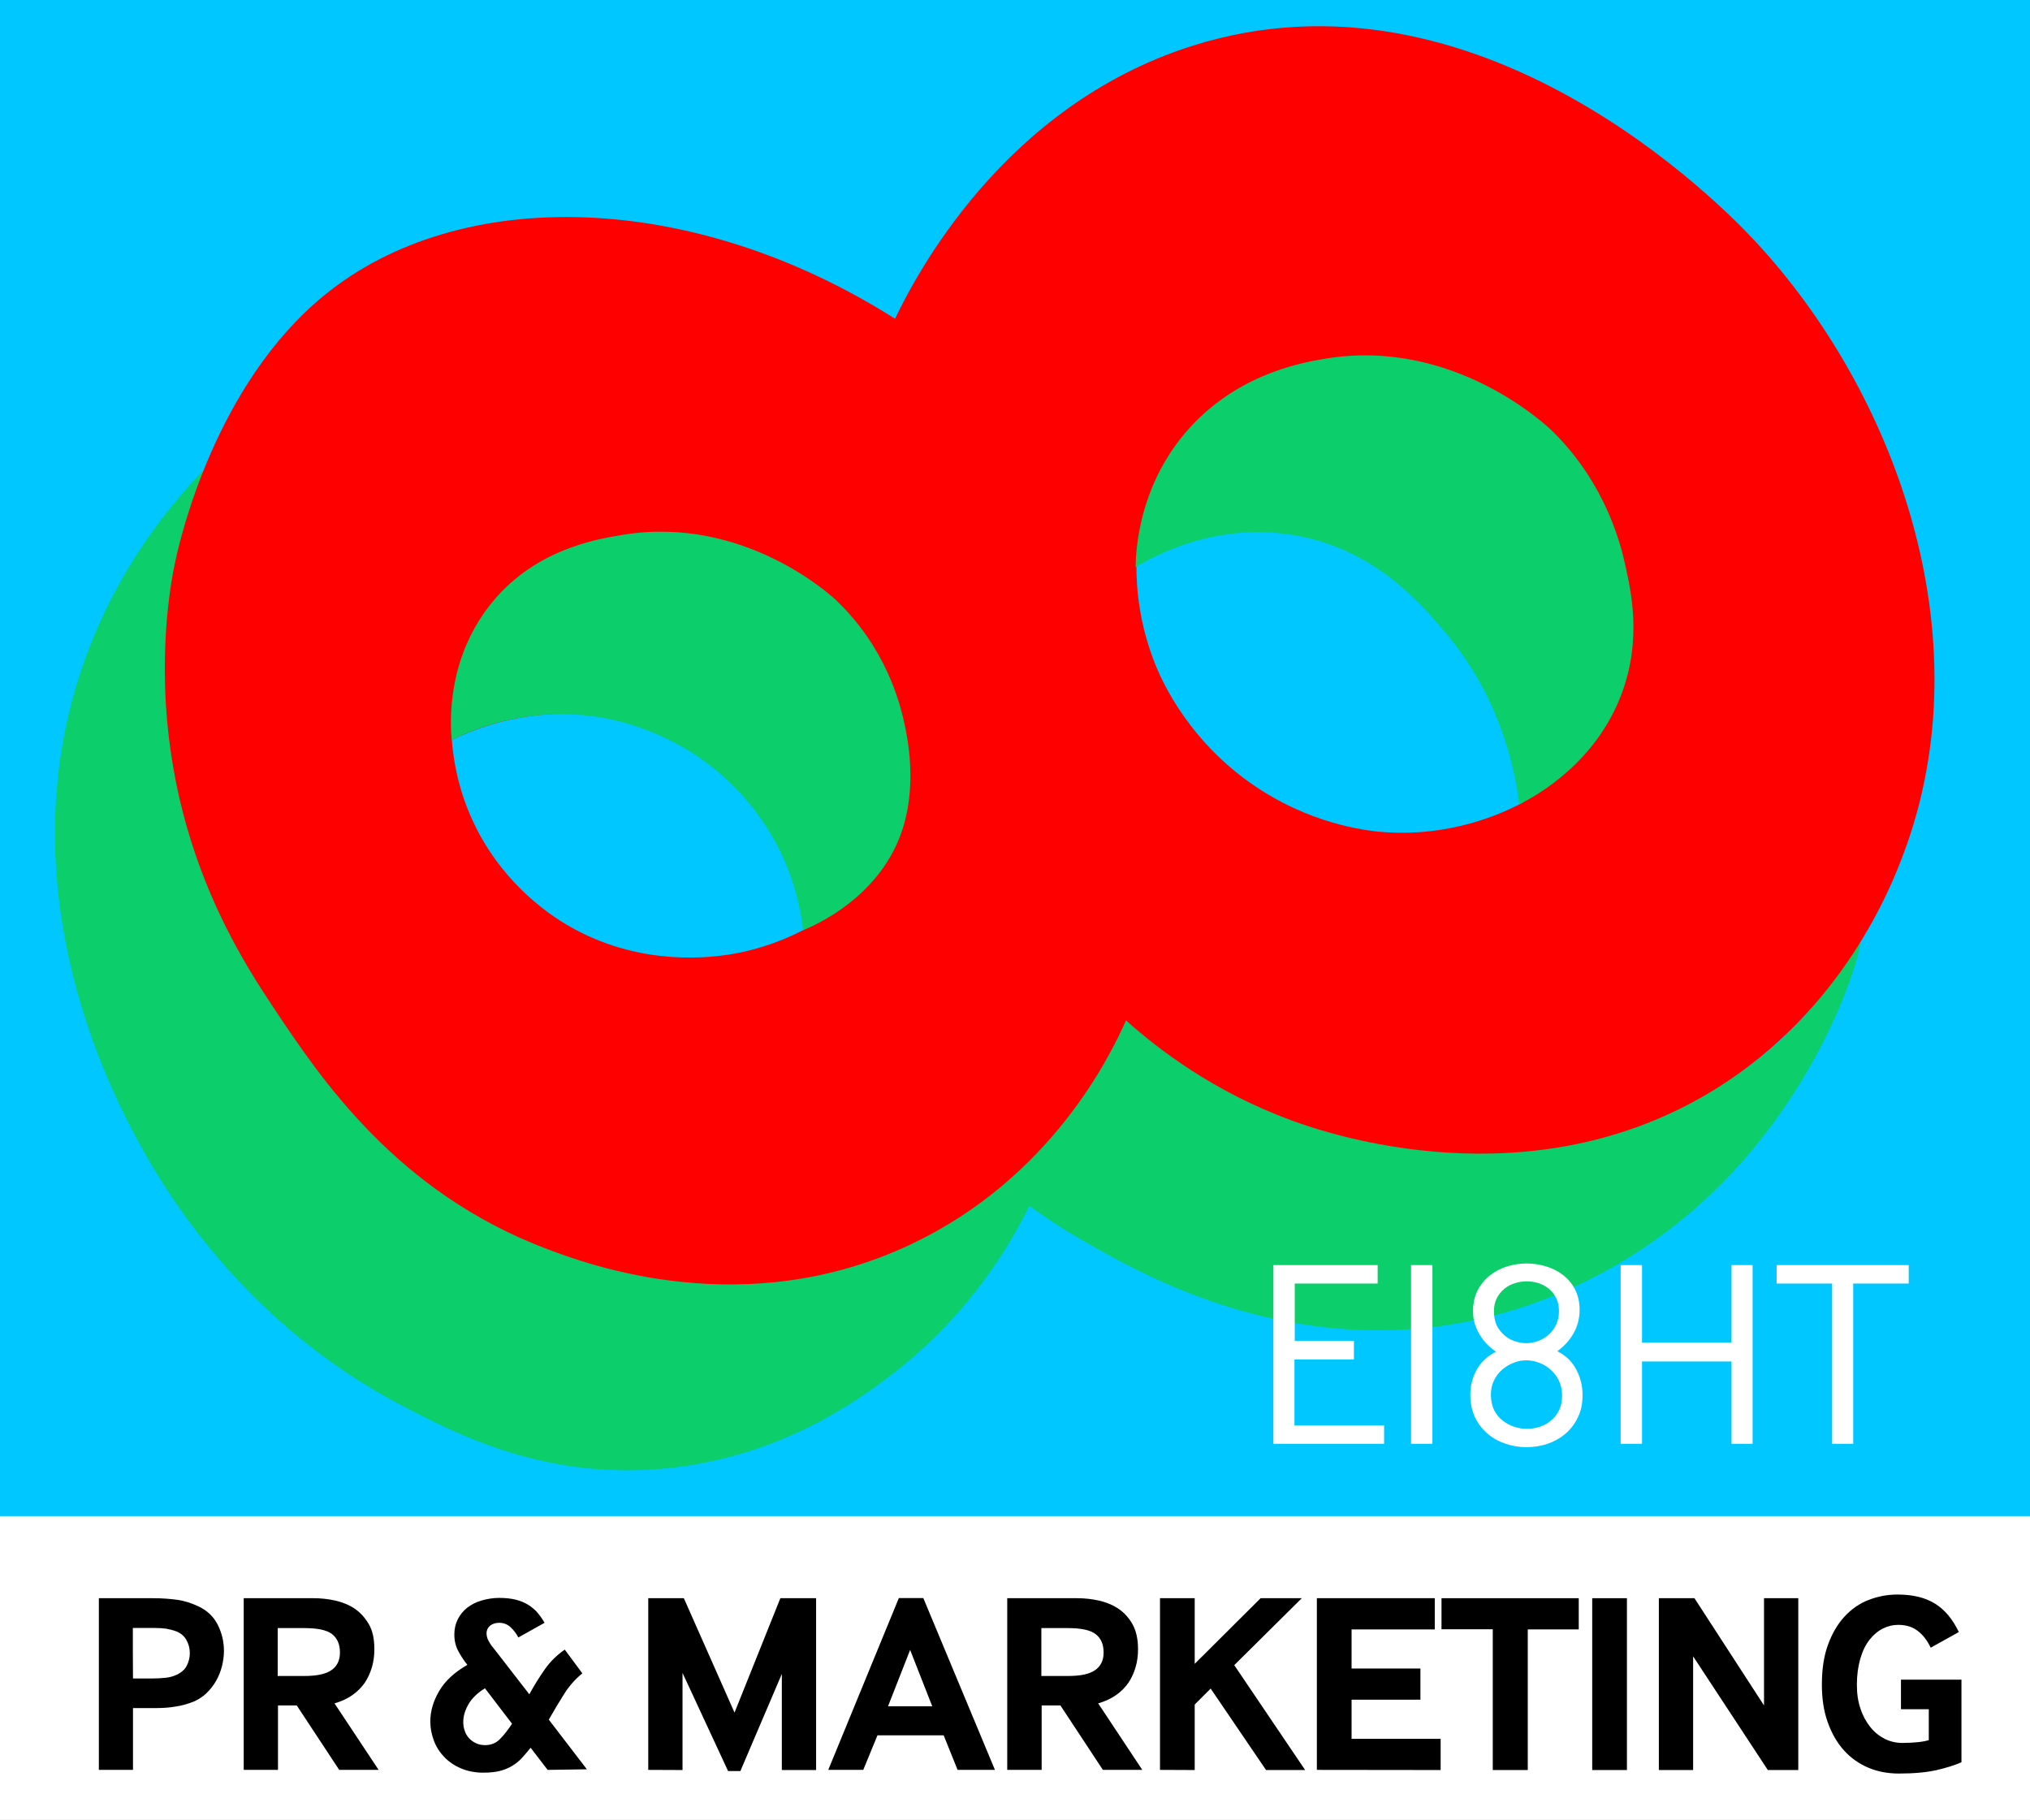
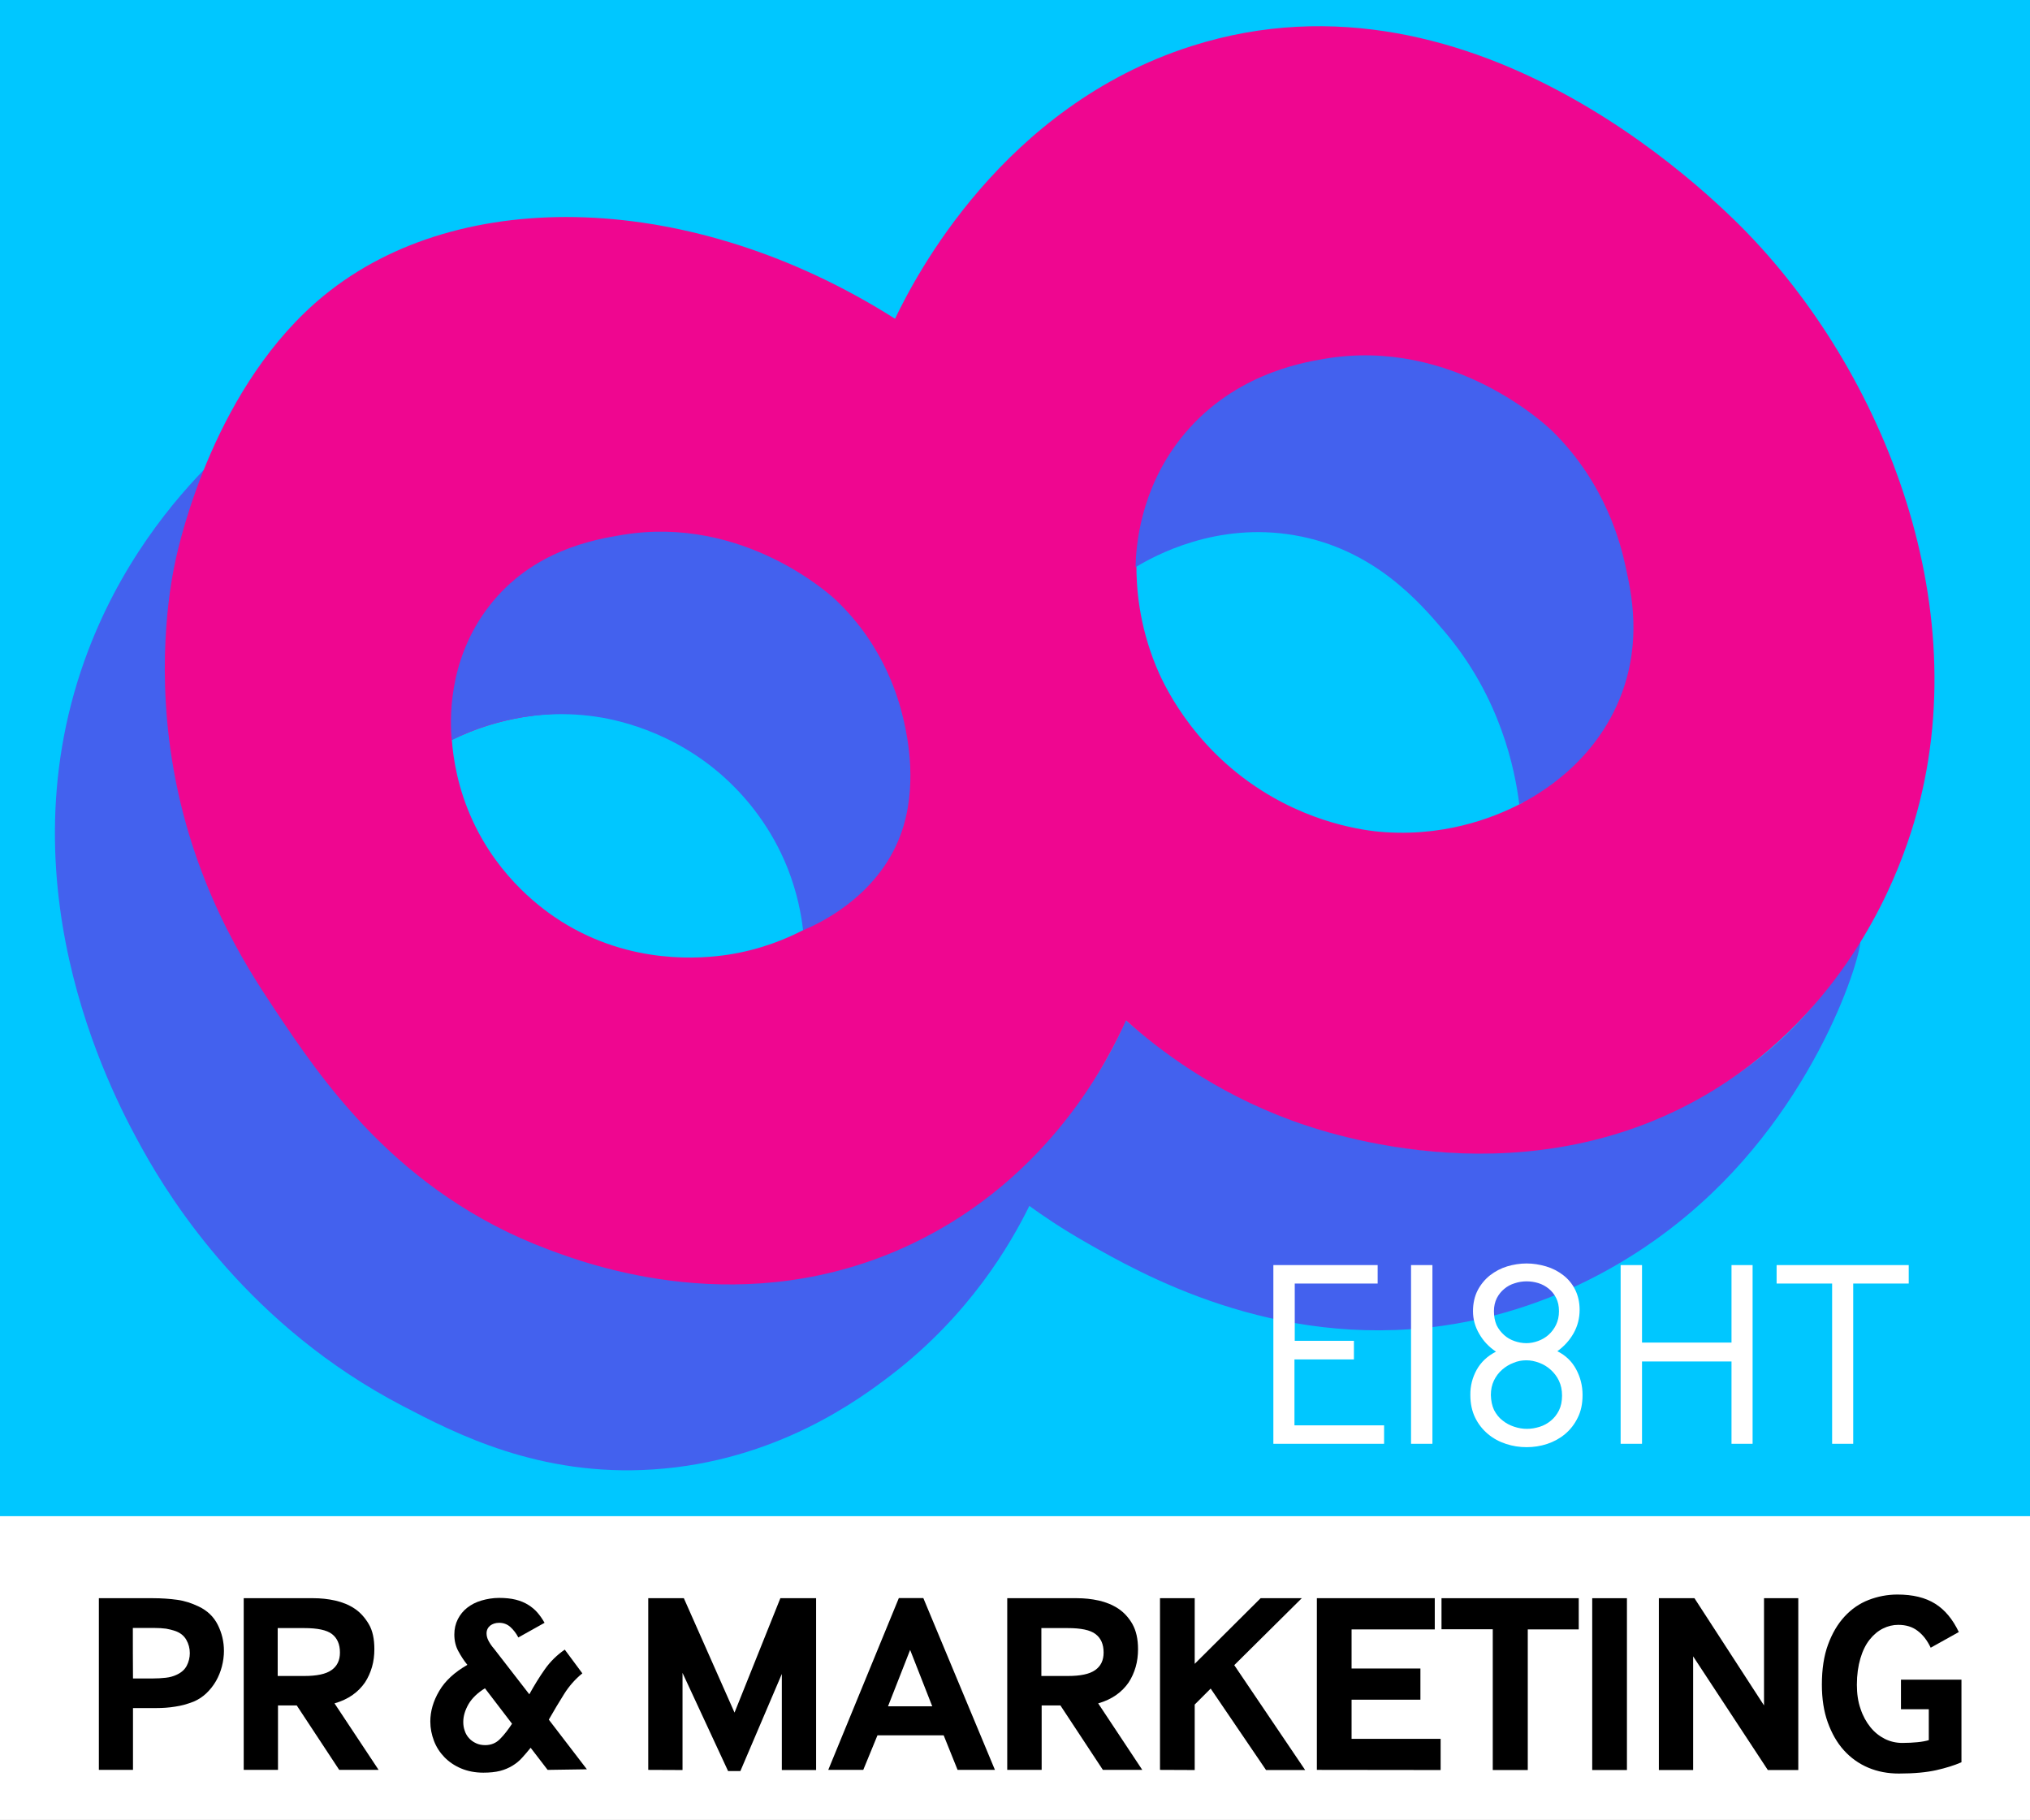
<svg xmlns="http://www.w3.org/2000/svg" version="1.1" id="Layer_1" x="0px" y="0px" viewBox="0 0 1386 1242" style="enable-background:new 0 0 1386 1242;" xml:space="preserve">
  <style type="text/css">
	.st0{fill:#FFFFFF;}
	.st1{fill:#00C7FF;}
- 	.st2{fill:#0CCE6B;enable-background:new    ;}
- 	.st3{fill:#FF0000;enable-background:new    ;}
+ 	.st2{fill:#4361EE;}
+ 	.st3{fill:#EF0690;}
</style>
  <rect class="st0" width="1386" height="1242" />
  <rect x="-13.3" y="-19.8" class="st1" width="1412.5" height="1054.8" />
  <g>
-     <path class="st2" d="M144.8,315c-25.8,25.7-63.8,70.6-87.1,135.9c-57,159.6,23,303.7,39.7,333.8c19.8,35.7,73.4,120.8,177.4,175   c35.9,18.7,93.2,48.6,171.2,43.4c84-5.5,141.2-48.2,162.5-64.5c53.3-40.9,81.2-88.8,94.3-115.4c8.9,6.5,22,15.4,38.5,24.8   c36.9,21.1,128,73.2,243.2,57.1c96.6-13.5,159.2-67.9,176.2-83.1c84.8-75.7,113-179.1,109.2-181.2c-1.9-1.1-12,24.2-38.5,53.4   c-61.5,67.8-146,84-168.7,88.1C980,797,915,774.9,886.5,764.8c-55.3-19.6-94.7-48.4-117.9-68.2c-4.8,11.3-12.3,26.7-23.6,43.4   c-7.9,11.7-55.1,79.9-135.3,104.2c-51.8,15.7-94.9,4.3-181.3-18.6c-82.2-21.8-134.9-35.8-188.7-81.6c-68.1-58-93.3-129-102.8-156.6   C94.3,462.1,130.9,351.5,144.8,315z" />
+     <path class="st2" d="M144.8,315C119,340.7,81,385.6,57.7,450.9c-57,159.6,23,303.7,39.7,333.8c19.8,35.7,73.4,120.8,177.4,175   c35.9,18.7,93.2,48.6,171.2,43.4c84-5.5,141.2-48.2,162.5-64.5c53.3-40.9,81.2-88.8,94.3-115.4c8.9,6.5,22,15.4,38.5,24.8   c36.9,21.1,128,73.2,243.2,57.1c96.6-13.5,159.2-67.9,176.2-83.1c84.8-75.7,113-179.1,109.2-181.2c-1.9-1.1-12,24.2-38.5,53.4   c-61.5,67.8-146,84-168.7,88.1C980,797,915,774.9,886.5,764.8c-55.3-19.6-94.7-48.4-117.9-68.2c-4.8,11.3-12.3,26.7-23.6,43.4   c-7.9,11.7-55.1,79.9-135.3,104.2c-51.8,15.7-94.9,4.3-181.3-18.6c-82.2-21.8-134.9-35.8-188.7-81.6c-68.1-58-93.3-129-102.8-156.6   C94.3,462.1,130.9,351.5,144.8,315z" />
    <path class="st3" d="M1198,164.3c-20.4-21.9-187.9-195.6-384.6-132.8C684.6,72.6,624.8,189,611.1,217.6   c-137.7-87.4-296.8-91.8-389.6-16.1c-74.5,60.7-98.6,166.7-101.7,181.2c-2.4,10.9-13.5,65.1-2.5,135.2   c13.2,84.2,50.5,141.5,69.5,170c32,48.1,84.1,126.3,187.4,165c27,10.1,134.3,50.4,248.2-3.7c95.2-45.2,135.5-128.1,146.4-152.6   c22.5,20.1,60.1,48.8,112.9,68.2c24.7,9.1,163,56.7,289.1-21.1c87.5-54,120.4-138.2,129-161.3   C1355.3,433.9,1293.6,266.7,1198,164.3z M497.2,651.7c-17.7,2.7-66.3,7.3-114-22.7c-11.8-7.5-41.9-28.6-60.4-68.6   c-10.2-22-13.3-42.1-14.3-55.3c14.1-6.9,38.4-16.4,69.9-17.8c12-0.5,53.6-1.8,93.9,22.5c64.8,39.1,75.6,114,76.9,124.7   C537.6,640.6,519.9,648.2,497.2,651.7z M945.9,568.1c-8-0.5-45.2-3.5-84.4-28.4c-49.2-31.1-68.4-75.6-72.2-84.9   c-11.7-28.5-13.5-53.9-13.4-69.2c20.8-11.5,59.6-28.4,105.5-21.5c76.9,11.5,142.1,84.9,158.4,183.7   C1025.4,555.5,991.2,571.1,945.9,568.1z" />
    <path class="st2" d="M775.3,387.2c0.3-14.3,3.1-52.5,30.6-87.6c34.1-43.5,82.2-51.9,98-54.6c88.4-15.2,152.8,46.1,156.3,49.6   c36.8,36.3,46.7,78.5,49.6,91.8c4.1,18.5,11,50.4-2.5,86.9c-17.7,47.6-58.1,69.8-70,75.8c-2.9-23.5-12.7-73.1-51.4-118.4   c-16.6-19.5-47.9-56-102-65.3C830.5,356.1,788.2,379.4,775.3,387.2z" />
    <path class="st2" d="M308.4,505.2c-1-11.4-3.5-53.7,25.3-91.1c29.7-38.7,72.6-45.9,91.4-49c82.4-13.6,142.4,41.4,145.7,44.6   c34.3,32.6,43.5,70.4,46.3,82.4c2.4,10.7,9.9,45.2-2.3,78c-16,42.9-57.6,61.3-66.5,64.9c-1.2-10.8-4-25.6-10.5-42.2   c-11.2-28.2-28-47.7-40.1-59.2c-37.9-36.1-81.6-43.1-91.7-44.5C358.2,482.4,321.6,498.6,308.4,505.2z" />
  </g>
  <path d="M67.5,1208.2V1091h36.9c6,0,11.5,0.4,16.6,1.1s9.9,2.3,14.5,4.5c6,2.8,10.4,7,13.2,12.6s4.2,11.5,4.2,17.8  c0,3.5-0.5,7.1-1.4,10.6s-2.3,6.9-4,9.9c-1.8,3.1-3.9,5.8-6.5,8.3s-5.5,4.4-8.8,5.8c-4.1,1.6-8.3,2.8-12.5,3.4  c-4.2,0.7-8.5,1-12.8,1H90.8v42.2L67.5,1208.2L67.5,1208.2z M90.8,1145.8H104c3.4,0,6.5-0.2,9.2-0.5c2.8-0.3,5.1-1,7.1-1.9  c3.4-1.5,5.8-3.6,7.2-6.3c1.4-2.7,2.1-5.6,2.1-8.6c0-3.3-0.8-6.3-2.4-9.1c-1.6-2.8-4.1-4.8-7.5-6c-2-0.7-4.1-1.2-6.3-1.6  c-2.2-0.3-5.1-0.5-8.6-0.5H90.7C90.7,1111.2,90.7,1145.8,90.8,1145.8z" />
  <path d="M166.4,1208.2V1091H214c4.9,0,9.9,0.5,14.8,1.6c4.9,1.1,9.4,2.9,13.3,5.5s7.1,6.2,9.7,10.6s3.8,10.1,3.8,17.1  c0,4.2-0.5,8.3-1.6,12.1s-2.7,7.4-4.8,10.6c-2.2,3.2-5,6.1-8.4,8.5c-3.5,2.5-7.6,4.4-12.4,5.8l30.1,45.4h-26.9l-29-44h-12.8v44  H166.4L166.4,1208.2z M189.6,1144.1h18.1c8.6,0,14.8-1.3,18.6-4c3.9-2.7,5.8-6.7,5.8-12c0-5.6-1.8-9.8-5.4-12.6  c-3.6-2.8-10-4.1-19-4.1h-18.1L189.6,1144.1L189.6,1144.1z" />
  <path d="M373.9,1208.2l-11.6-15.1c-2,2.5-4,4.8-5.9,6.9s-4.1,3.9-6.6,5.4s-5.3,2.7-8.4,3.5c-3.2,0.8-7,1.2-11.4,1.2  c-5.6,0-10.7-1-15.2-2.9s-8.3-4.5-11.4-7.7s-5.5-6.9-7.1-11.1s-2.5-8.6-2.5-13.2c0-7,2-14,6.1-20.9c4-6.9,10.5-12.8,19.2-17.8  c-2.4-2.9-4.4-6.1-6.2-9.4c-1.8-3.3-2.7-7.1-2.7-11.3c0-3.9,0.8-7.3,2.4-10.5c1.6-3.1,3.7-5.7,6.4-7.8s5.9-3.8,9.7-4.9  s7.8-1.8,12.1-1.8s8.1,0.4,11.3,1.2s6.1,2,8.5,3.5s4.6,3.3,6.4,5.4s3.4,4.4,4.8,6.9l-17.9,10c-1.5-2.9-3.4-5.3-5.5-7.2  c-2.2-1.9-4.7-2.8-7.6-2.8c-2.5,0-4.5,0.7-6.1,1.9c-1.6,1.3-2.5,3.1-2.5,5.3c0,1.6,0.4,3.3,1.3,5s2.1,3.6,3.8,5.5l24.1,31.1  c3.3-6,6.8-11.7,10.6-17.1c3.8-5.4,8.4-9.8,13.6-13.4l12,16.2c-4.8,3.9-9,8.6-12.5,14.2s-7,11.4-10.4,17.4l26,33.9L373.9,1208.2  L373.9,1208.2z M331.1,1152.5c-5,3.1-8.8,6.7-11.2,10.8c-2.4,4.2-3.6,8.2-3.6,12.2c0,2.1,0.3,4.1,1,6c0.6,1.9,1.6,3.6,2.9,5  c1.3,1.5,2.9,2.6,4.8,3.5s4,1.3,6.3,1.3c4,0,7.4-1.4,10.1-4.2c2.8-2.8,5.5-6.3,8.2-10.4L331.1,1152.5L331.1,1152.5z" />
  <path d="M442.6,1208.2V1091h24.3l34.6,78.1l31.3-78.1h24.4v117.3h-23.4v-65.6l-28.3,66.3h-8.4l-31.1-67v66.3L442.6,1208.2  L442.6,1208.2z" />
  <path d="M565.5,1208.2l48.2-117.3h16.7l48.9,117.3h-25.5l-9.5-23.6h-45.2l-9.7,23.6H565.5L565.5,1208.2z M606.3,1164.8h30.2  l-15.1-38.5L606.3,1164.8L606.3,1164.8z" />
  <path d="M687.7,1208.2V1091h47.7c4.9,0,9.8,0.5,14.8,1.6c4.9,1.1,9.3,2.9,13.3,5.5c3.9,2.6,7.2,6.2,9.7,10.6  c2.5,4.5,3.8,10.1,3.8,17.1c0,4.2-0.5,8.3-1.6,12.1s-2.7,7.4-4.8,10.6c-2.2,3.2-5,6.1-8.4,8.5c-3.5,2.5-7.6,4.4-12.4,5.8l30.1,45.4  H753l-29-44h-12.8v44H687.7L687.7,1208.2z M711,1144.1h18.1c8.6,0,14.8-1.3,18.6-4c3.9-2.7,5.8-6.7,5.8-12c0-5.6-1.8-9.8-5.5-12.6  c-3.6-2.8-10-4.1-19-4.1h-18L711,1144.1L711,1144.1z" />
  <path d="M792,1208.2V1091h23.7v44.8l45-44.8h28.1l-46.1,45.7l48.4,71.6h-26.7l-37.8-55.6l-10.9,10.9v44.7L792,1208.2L792,1208.2z" />
  <path d="M899.1,1208.2V1091h80.5v21.3h-56.8v26.7h47v21.3h-47v26.7h60.8v21.3L899.1,1208.2L899.1,1208.2z" />
  <path d="M1019.2,1208.2v-96h-35V1091h93.7v21.3h-34.8v96h-23.9L1019.2,1208.2L1019.2,1208.2z" />
  <path d="M1087.1,1208.2V1091h23.7v117.3h-23.7V1208.2z" />
  <path d="M1132.6,1208.2V1091h24.3l47.5,73.2V1091h23.4v117.3H1207l-51-77.6v77.6h-23.4V1208.2z" />
  <path d="M1297.9,1166.8v-20.2h41.3v56.4c-4.8,2.1-10.6,3.9-17.2,5.4c-6.7,1.5-15.2,2.3-25.5,2.3c-7.5,0-14.5-1.3-20.9-4  s-12-6.7-16.7-11.9c-4.7-5.2-8.3-11.6-11-19.1s-4-16.1-4-25.7c0-10.6,1.4-19.7,4.2-27.3c2.8-7.7,6.6-14.1,11.3-19.2  s10.2-8.9,16.4-11.3s12.8-3.7,19.7-3.7c10.6,0,19.1,2.1,25.8,6.3s12,10.7,16.1,19.3l-19.2,10.7c-2.3-4.9-5.3-8.8-8.9-11.5  c-3.6-2.8-8-4.1-13.3-4.1c-3.5,0-7,0.8-10.4,2.5s-6.4,4.2-9.1,7.6s-4.8,7.7-6.3,12.8s-2.4,11.1-2.4,18c0,6.1,0.8,11.6,2.5,16.4  c1.6,4.9,3.9,9,6.7,12.5s6.1,6.1,9.8,8c3.8,1.9,7.8,2.8,12.1,2.8c3.8,0,7.2-0.2,10.3-0.5c3.1-0.3,5.7-0.8,7.7-1.4v-21.1  L1297.9,1166.8L1297.9,1166.8z" />
  <path class="st0" d="M869.4,985.6v-122h71.2v12.6H884v39.1h40.4V928h-40.6v45H945v12.6H869.4L869.4,985.6z" />
  <path class="st0" d="M963.4,985.6v-122H978v122H963.4z" />
  <path class="st0" d="M1008.2,935.1c2.9-5.2,7.3-9.4,13.2-12.4c-4.8-3.2-8.6-7.2-11.4-12.1c-2.9-4.9-4.3-10.1-4.3-15.5  s1.1-10.2,3.2-14.3c2.1-4,4.9-7.4,8.4-10.2c3.5-2.7,7.4-4.8,11.7-6.1c4.3-1.3,8.8-2,13.3-2s8.9,0.7,13.3,2s8.2,3.3,11.6,5.9  s6.2,5.9,8.2,9.9s3.1,8.6,3.1,13.8c0,5.8-1.4,11.2-4.1,16s-6.4,8.9-11.1,12.3c5.6,2.8,9.9,6.9,12.8,12.3c2.9,5.4,4.4,11.2,4.4,17.5  s-1.1,11.2-3.3,15.6c-2.2,4.5-5.1,8.2-8.7,11.2s-7.7,5.2-12.2,6.7c-4.6,1.5-9.2,2.2-14,2.2s-9.4-0.7-14-2.2s-8.7-3.7-12.3-6.7  s-6.6-6.7-8.8-11.2s-3.3-9.6-3.3-15.5C1003.8,946.1,1005.3,940.4,1008.2,935.1L1008.2,935.1z M1020.1,962.6c1.5,2.8,3.3,5.2,5.7,7  c2.3,1.9,4.9,3.3,7.9,4.3s5.8,1.5,8.8,1.5s5.8-0.5,8.7-1.4c2.9-0.9,5.4-2.3,7.7-4.2c2.3-1.9,4.1-4.2,5.5-7s2.1-6.2,2.1-10.1  s-0.7-7.1-2.1-10.1s-3.3-5.4-5.6-7.5c-2.3-2.1-4.9-3.7-7.9-4.8c-2.9-1.1-5.8-1.7-8.8-1.7s-5.8,0.5-8.7,1.7c-2.9,1.1-5.5,2.7-7.8,4.7  c-2.3,2-4.2,4.5-5.6,7.4s-2.1,6.2-2.1,9.9C1018,956.2,1018.7,959.6,1020.1,962.6L1020.1,962.6z M1021.8,904.6  c1.3,2.7,3.1,4.9,5.2,6.8s4.5,3.2,7.1,4.1s5.3,1.4,8,1.4s5.4-0.5,8.1-1.5s5.1-2.4,7.1-4.2s3.8-4.1,5.1-6.8c1.3-2.7,2-5.8,2-9.3  s-0.6-6.4-1.9-9s-3-4.7-5.1-6.4s-4.5-3-7.1-3.8s-5.3-1.2-8-1.2s-5.4,0.4-8.1,1.3c-2.7,0.8-5.1,2.1-7.1,3.8c-2.1,1.7-3.8,3.8-5.1,6.3  c-1.3,2.6-2,5.5-2,9S1020.6,901.8,1021.8,904.6L1021.8,904.6z" />
  <path class="st0" d="M1106.5,985.6v-122h14.6v52.9h61.1v-52.9h14.4v122h-14.4v-56.2h-61.1v56.2H1106.5z" />
  <path class="st0" d="M1250.9,985.6V876.2H1213v-12.6h90.2v12.6h-37.9v109.4L1250.9,985.6L1250.9,985.6z" />
</svg>
